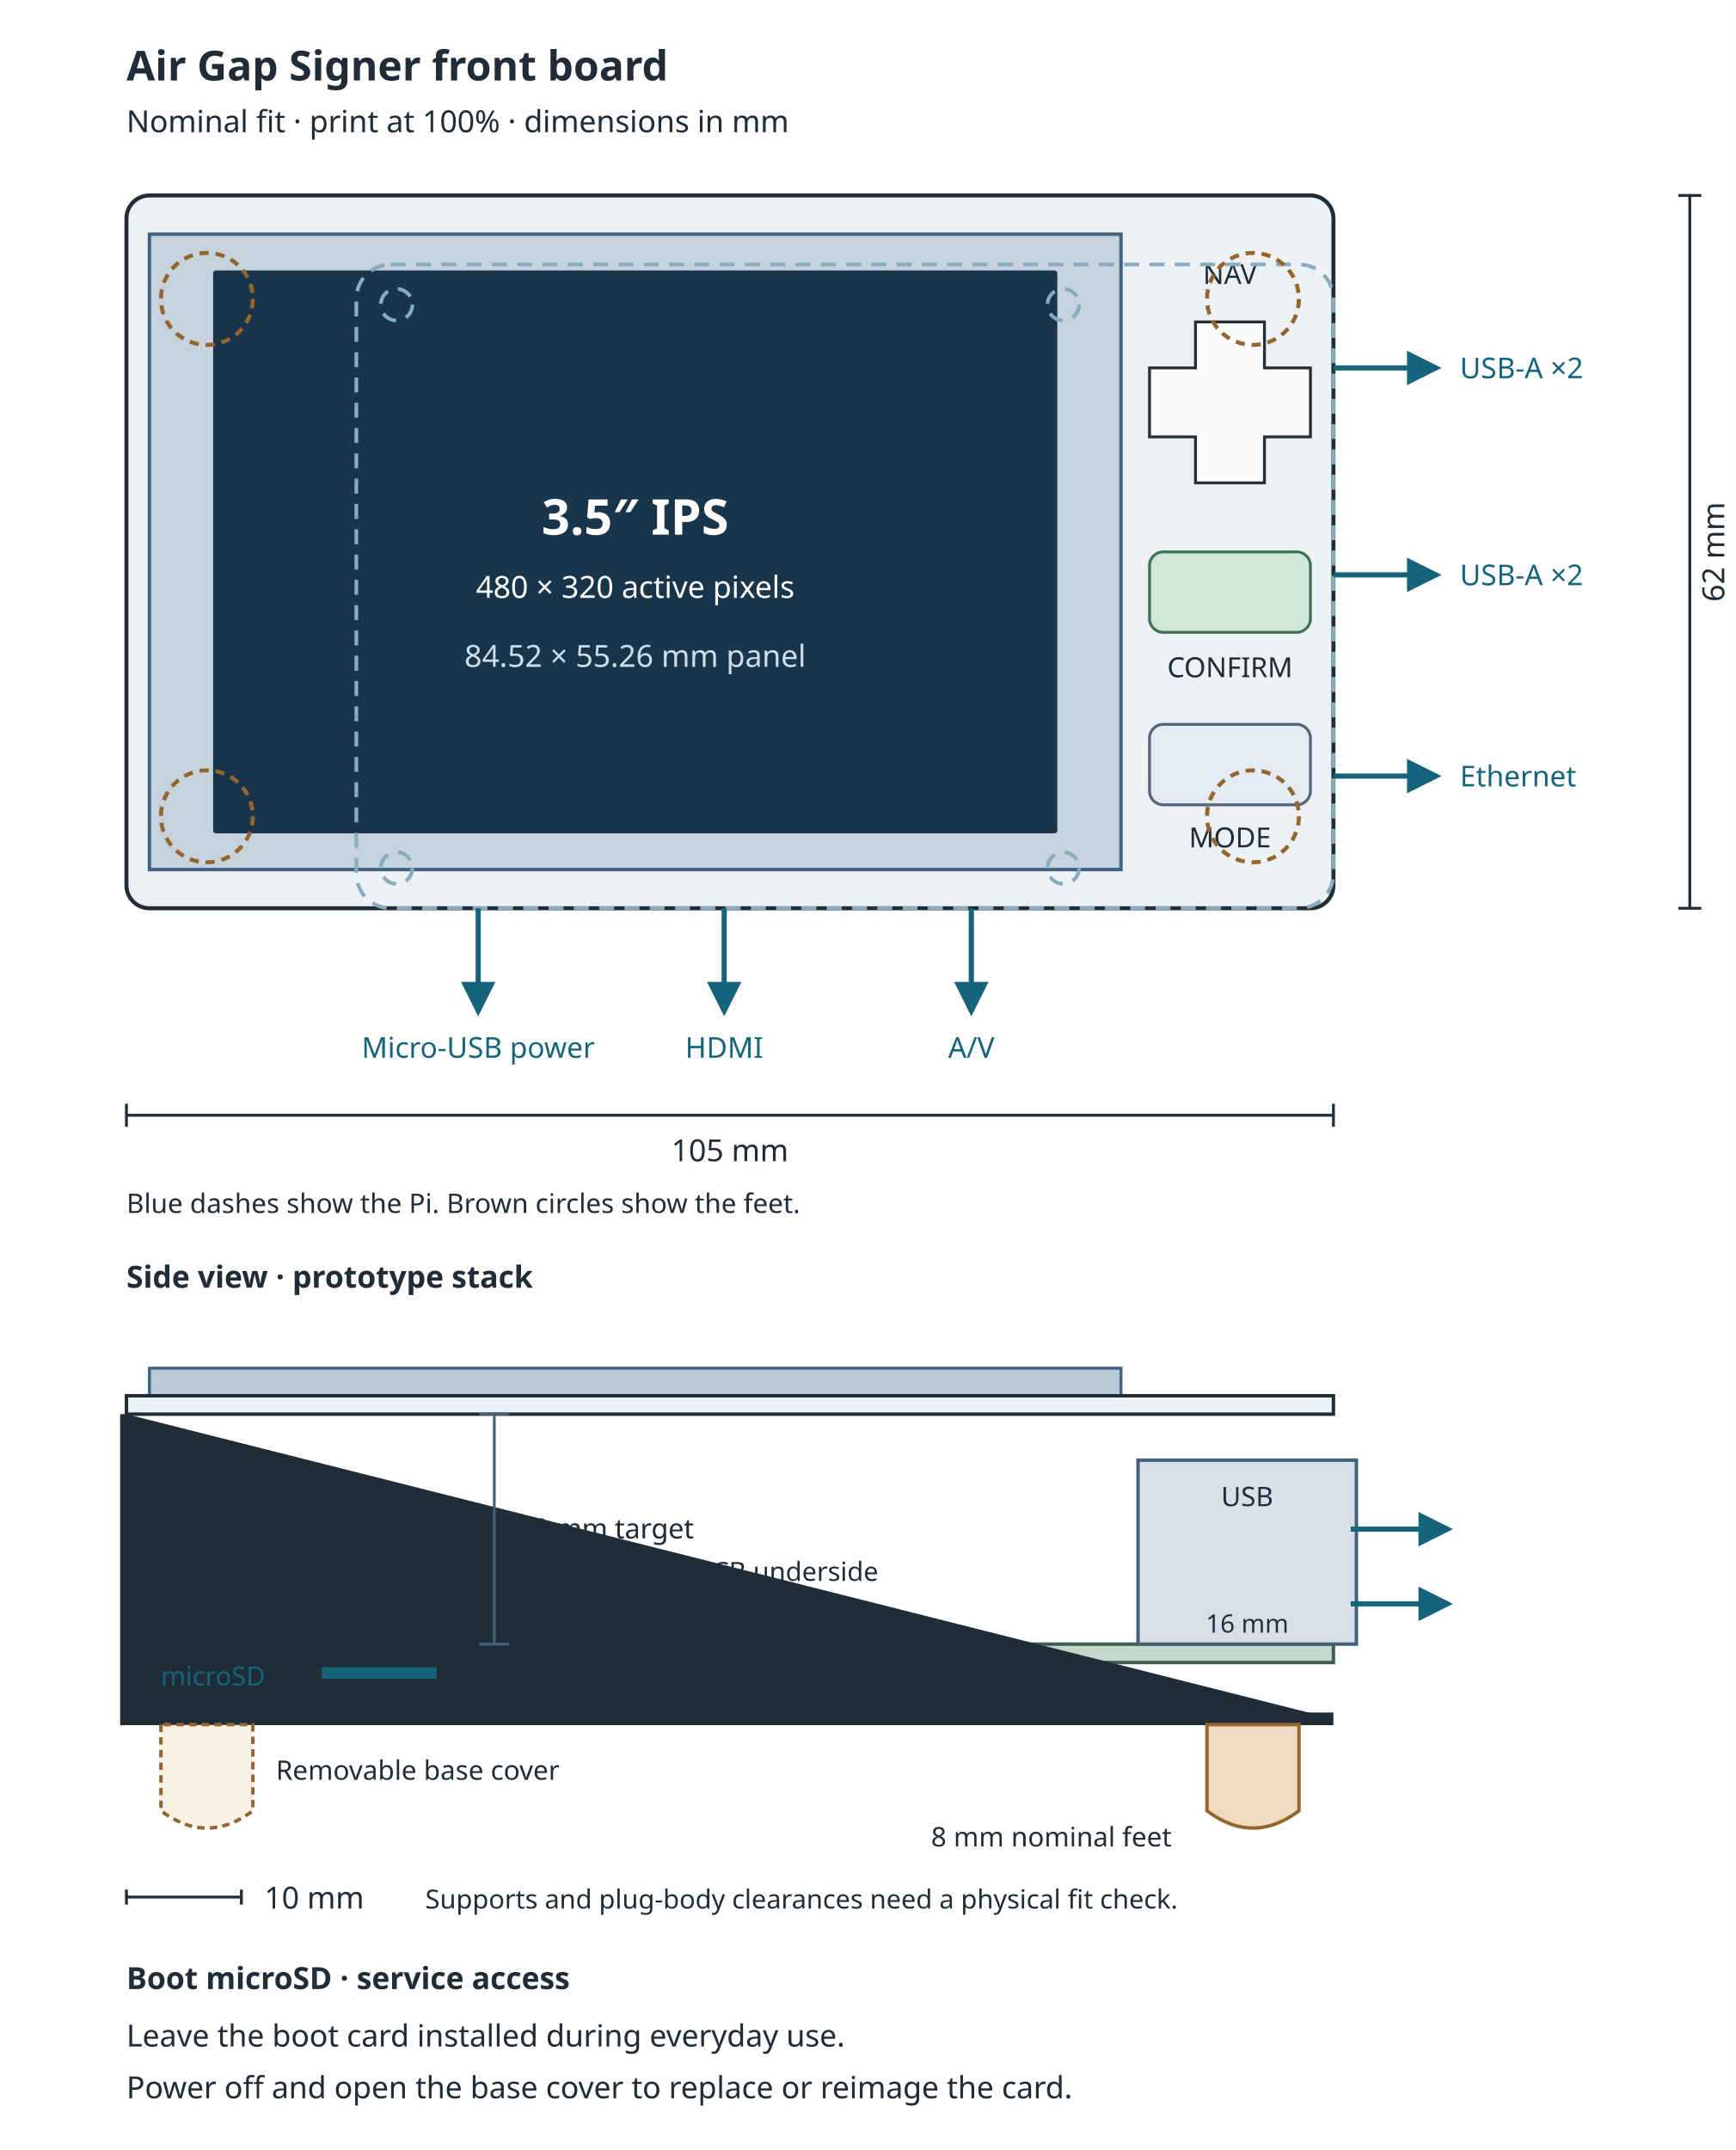
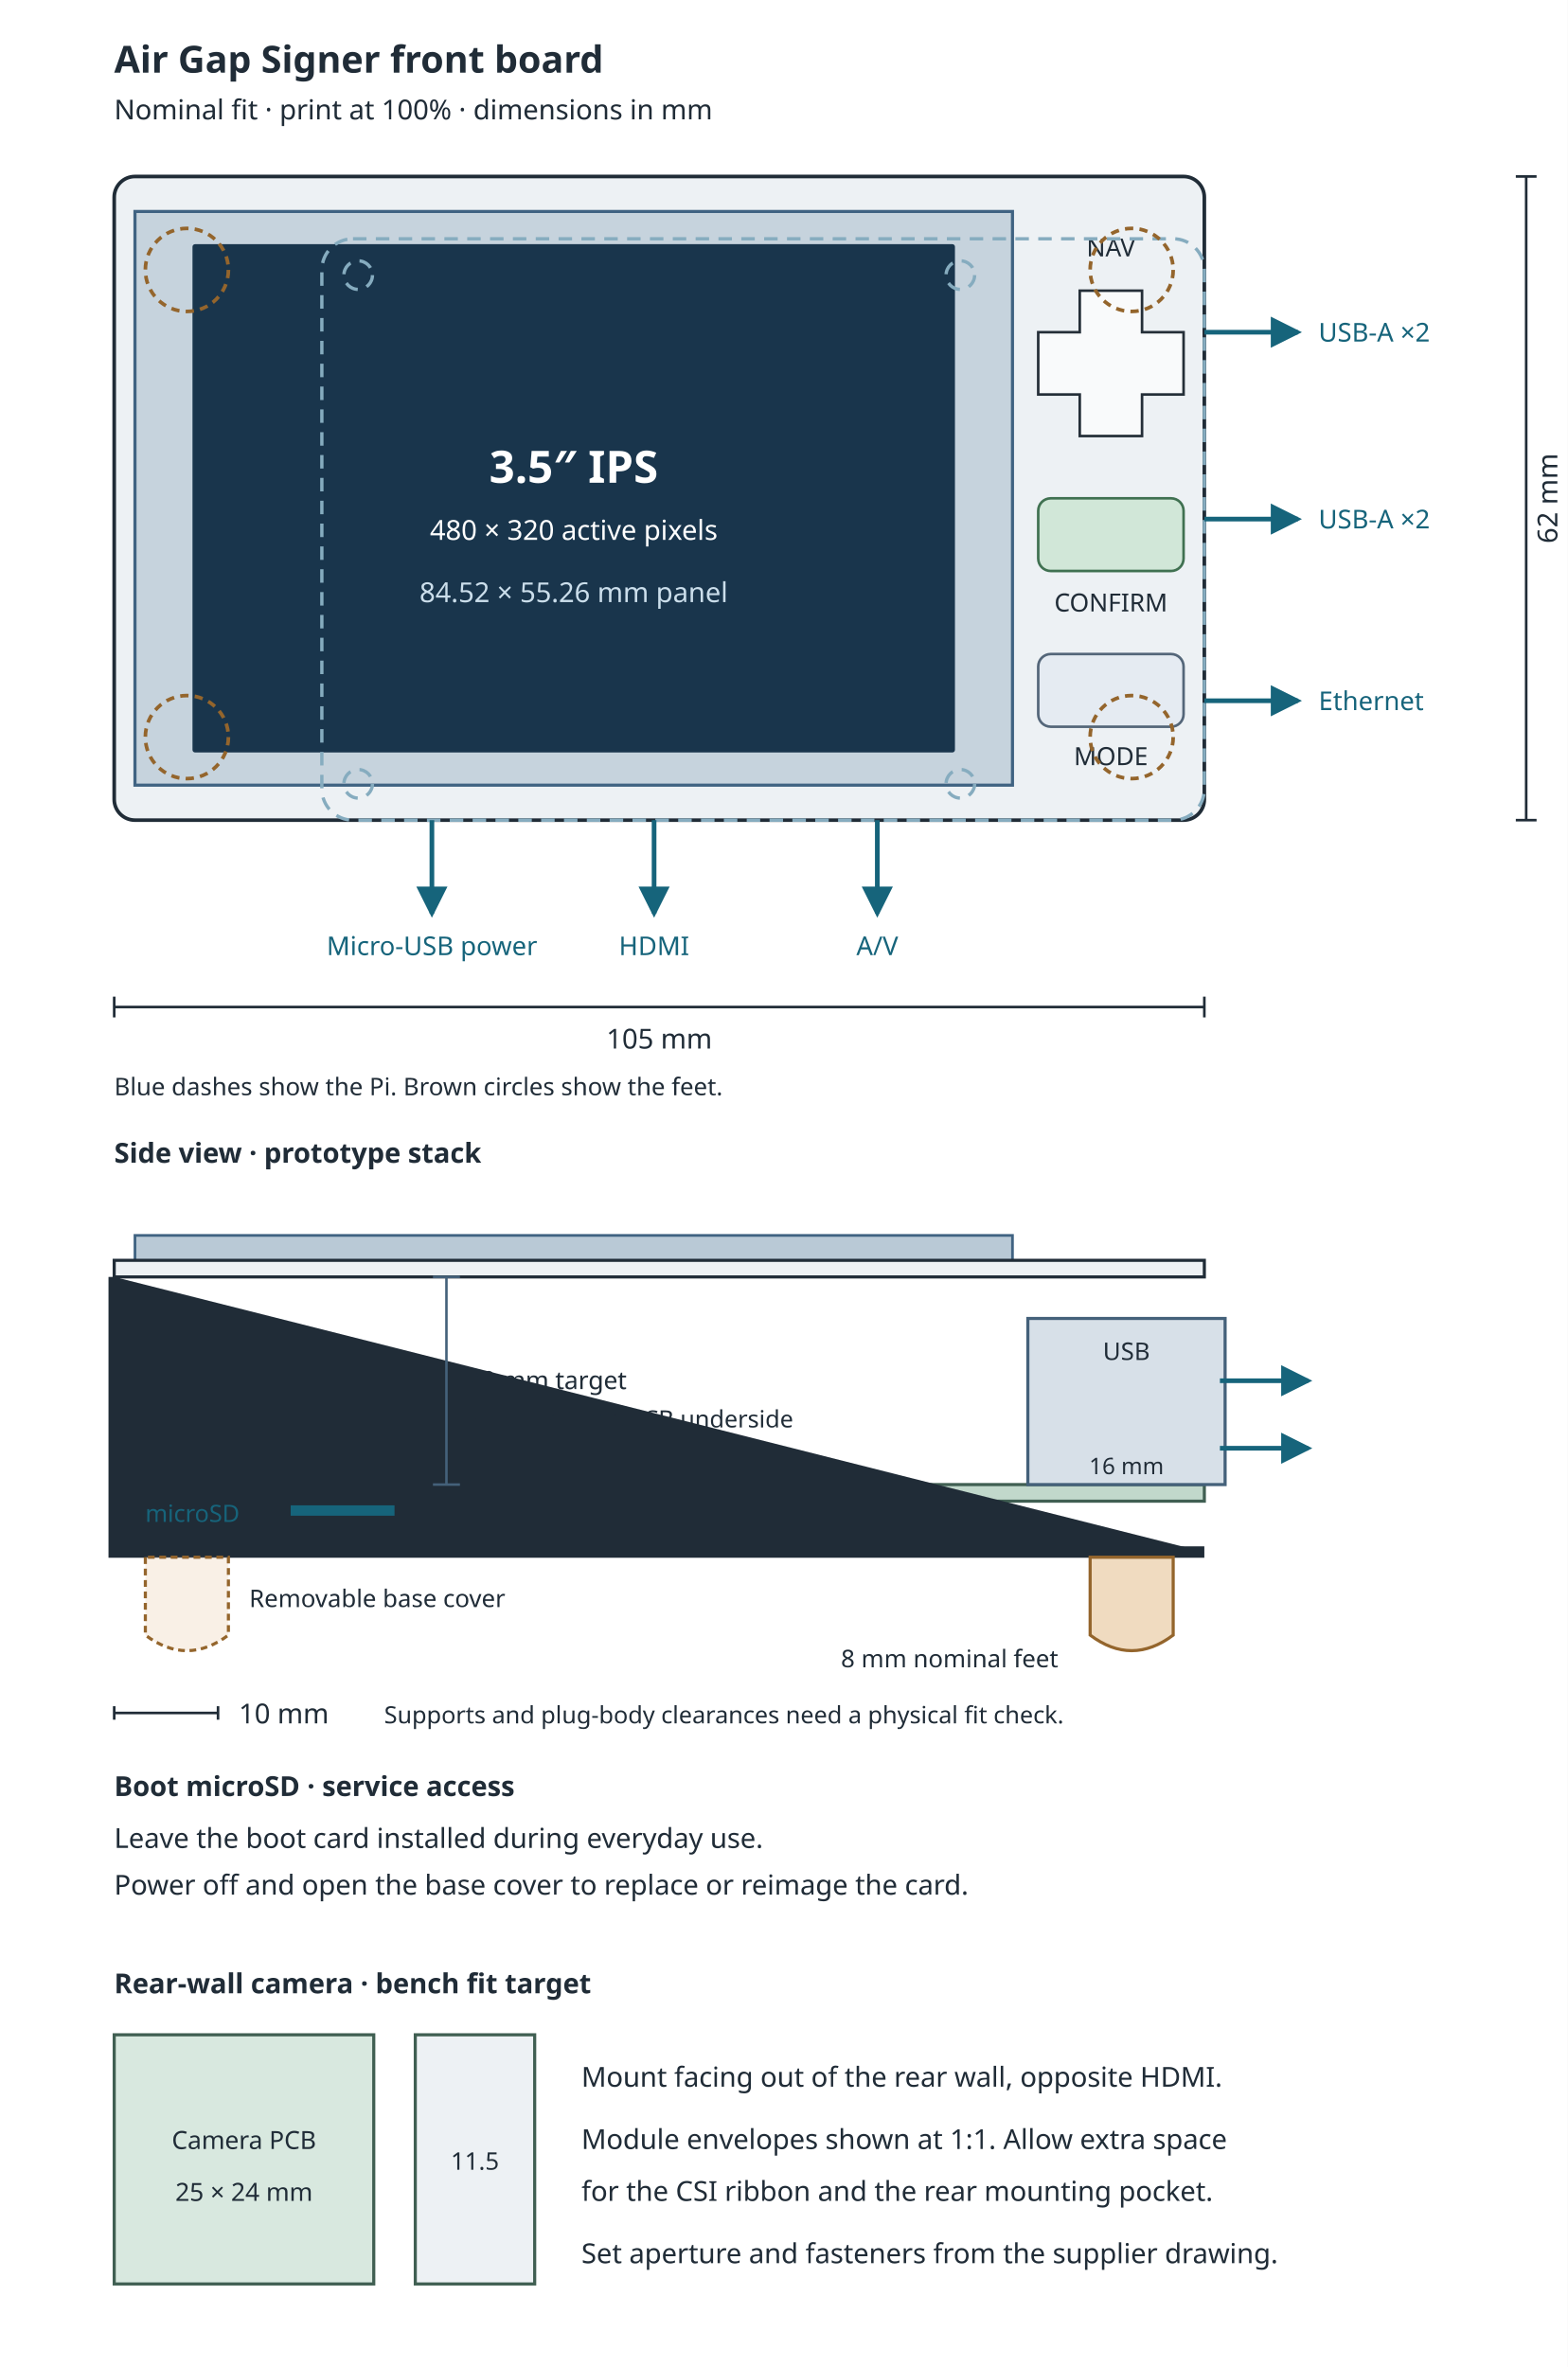
- <svg xmlns="http://www.w3.org/2000/svg" width="151mm" height="187mm" viewBox="0 0 151 187">
+ <svg xmlns="http://www.w3.org/2000/svg" width="151mm" height="228mm" viewBox="0 0 151 228">
  <defs>
    <marker id="arrow" markerWidth="3" markerHeight="3" refX="2.6" refY="1.5" orient="auto-start-reverse" markerUnits="userSpaceOnUse">
      <path d="M0 0l3 1.5L0 3z" fill="#16647b" />
    </marker>
  </defs>
-   <rect width="151" height="187" fill="#fff" />
+   <rect width="151" height="228" fill="#fff" />
  <g font-family="sans-serif" fill="#202c37" font-size="2.65">
    <text x="11" y="7" font-weight="bold" font-size="3.6">Air Gap Signer front board</text>
    <text x="11" y="11.5">Nominal fit · print at 100% · dimensions in mm</text>
    <g transform="translate(11 17)">
      <rect width="105" height="62" rx="2" fill="#edf1f4" stroke="#202c37" stroke-width=".35" />
      <rect x="2" y="3.37" width="84.52" height="55.26" fill="#b9c9d6" fill-opacity=".76" stroke="#406382" stroke-width=".3" />
      <rect x="7.54" y="6.52" width="73.44" height="48.96" rx=".25" fill="#19354c" />
      <g text-anchor="middle">
        <text x="44.26" y="29.5" fill="#fff" font-size="4.3" font-weight="bold">3.5″ IPS</text>
        <text x="44.26" y="35" fill="#fff">480 × 320 active pixels</text>
        <text x="44.26" y="41" fill="#cbdeeb">84.52 × 55.26 mm panel</text>
        <text x="96" y="7.7" font-size="2.4">NAV</text>
        <text x="96" y="41.9" font-size="2.4">CONFIRM</text>
        <text x="96" y="56.7" font-size="2.4">MODE</text>
      </g>
      <path d="M93 11h6v4h4v6h-4v4h-6v-4h-4v-6h4z" stroke="#252f38" stroke-width=".25" fill="#f9fafb" />
      <rect x="89" y="31" width="14" height="7" rx="1.2" stroke="#407151" stroke-width=".25" fill="#d1e7d8" />
      <rect x="89" y="46" width="14" height="7" rx="1.2" stroke="#546679" stroke-width=".25" fill="#e5ebf2" />
      <g fill="none" stroke="#86acbf" stroke-width=".32" stroke-dasharray="1.3 .9">
        <rect x="20" y="6" width="85" height="56" rx="3" />
        <circle cx="23.5" cy="9.5" r="1.375" />
        <circle cx="81.5" cy="9.5" r="1.375" />
        <circle cx="23.5" cy="58.5" r="1.375" />
        <circle cx="81.5" cy="58.5" r="1.375" />
      </g>
      <g fill="none" stroke="#94652c" stroke-width=".35" stroke-dasharray=".8 .6">
        <circle cx="7" cy="9" r="4" />
        <circle cx="98" cy="9" r="4" />
        <circle cx="7" cy="54" r="4" />
        <circle cx="98" cy="54" r="4" />
      </g>
      <g fill="none" stroke="#16647b" stroke-width=".45" marker-end="url(#arrow)">
        <path d="M105 15h9" />
        <path d="M105 33h9" />
        <path d="M105 50.5h9" />
        <path d="M30.6 62v9" />
        <path d="M52 62v9" />
        <path d="M73.5 62v9" />
      </g>
      <g fill="#16647b" font-size="2.5">
        <text x="116" y="15.9">USB-A ×2</text>
        <text x="116" y="33.9">USB-A ×2</text>
        <text x="116" y="51.4">Ethernet</text>
        <text x="30.6" y="75" text-anchor="middle">Micro-USB power</text>
        <text x="52" y="75" text-anchor="middle">HDMI</text>
        <text x="73.5" y="75" text-anchor="middle">A/V</text>
      </g>
      <path d="M0 79v2m0-1h105m0-1v2 M135 0h2m-1 0v62m-1 0h2" fill="none" stroke="#202c37" stroke-width=".25" />
      <text x="52.5" y="84" text-anchor="middle">105 mm</text>
      <text x="139" y="31" text-anchor="middle" transform="rotate(-90 139 31)">62 mm</text>
    </g>
    <text x="11" y="105.5" font-size="2.35">Blue dashes show the Pi. Brown circles show the feet.</text>
    <text x="11" y="112" font-weight="bold">Side view · prototype stack</text>
    <g transform="translate(11 119)">
      <path d="M2 2.4V0h84.52v2.4" fill="#b9c9d6" stroke="#406382" stroke-width=".26" />
      <rect y="2.4" width="105" height="1.6" fill="#edf1f4" stroke="#202c37" stroke-width=".3" />
      <rect x="20" y="24" width="85" height="1.6" fill="#c1d8cb" stroke="#405f52" stroke-width=".3" />
      <rect x="88" y="8" width="19" height="16" fill="#d7e0e8" stroke="#44617a" stroke-width=".3" />
      <g stroke="#16647b" stroke-width=".45" marker-end="url(#arrow)">
        <path d="M106.5 14h8.5" />
        <path d="M106.5 20.5h8.5" />
      </g>
      <rect x="21.5" y="25.6" width="4" height="4.9" fill="none" stroke="#94652c" stroke-width=".24" stroke-dasharray=".65 .45" />
      <rect x="79.5" y="25.6" width="4" height="4.9" fill="#f0dbc0" stroke="#94652c" stroke-width=".24" />
      <path d="M0 4v26.5h105" stroke="#202c37" stroke-width="1.1" />
      <path d="M3 31v7.5q4 3 8 0V31z" fill="#f0dbc0" fill-opacity=".4" stroke="#94652c" stroke-width=".3" stroke-dasharray=".65 .45" />
      <path d="M94 31v7.5q4 3 8 0V31z" fill="#f0dbc0" stroke="#94652c" stroke-width=".3" />
      <rect x="17" y="26" width="10" height="1" fill="#16647b" />
      <text x="3" y="27.6" fill="#16647b" font-size="2.3">microSD</text>
      <path d="M32 4v20m-1.3-20h2.6m-2.6 20h2.6" stroke="#44617a" stroke-width=".24" />
      <text x="34" y="14.8" font-size="2.4">20 mm target</text>
      <text x="34" y="18.5" font-size="2.3">Pi top to front PCB underside</text>
      <text x="97.5" y="12" text-anchor="middle" font-size="2.35">USB</text>
      <text x="97.5" y="23" text-anchor="middle" font-size="2.2">16 mm</text>
      <text x="13" y="35.8" font-size="2.35">Removable base cover</text>
      <text x="70" y="41.6" font-size="2.35">8 mm nominal feet</text>
    </g>
    <path d="M11 165h10m-10-.65v1.3m10-1.3v1.3" stroke="#202c37" stroke-width=".25" />
    <text x="23" y="166">10 mm</text>
    <text x="37" y="166" font-size="2.3">Supports and plug-body clearances need a physical fit check.</text>
    <text x="11" y="173" font-weight="bold">Boot microSD · service access</text>
    <text x="11" y="178">Leave the boot card installed during everyday use.</text>
    <text x="11" y="182.5">Power off and open the base cover to replace or reimage the card.</text>
+     <text x="11" y="192" font-weight="bold">Rear-wall camera · bench fit target</text>
+     <rect x="11" y="196" width="25" height="24" fill="#d8e8df" stroke="#405f52" stroke-width=".3" />
+     <text x="23.5" y="207" text-anchor="middle" font-size="2.4">Camera PCB</text>
+     <text x="23.5" y="212" text-anchor="middle" font-size="2.4">25 × 24 mm</text>
+     <rect x="40" y="196" width="11.5" height="24" fill="#edf1f4" stroke="#405f52" stroke-width=".3" />
+     <text x="45.75" y="209" text-anchor="middle" font-size="2.35">11.5</text>
+     <text x="56" y="201">Mount facing out of the rear wall, opposite HDMI.</text>
+     <text x="56" y="207">Module envelopes shown at 1:1. Allow extra space</text>
+     <text x="56" y="212">for the CSI ribbon and the rear mounting pocket.</text>
+     <text x="56" y="218">Set aperture and fasteners from the supplier drawing.</text>
  </g>
</svg>
